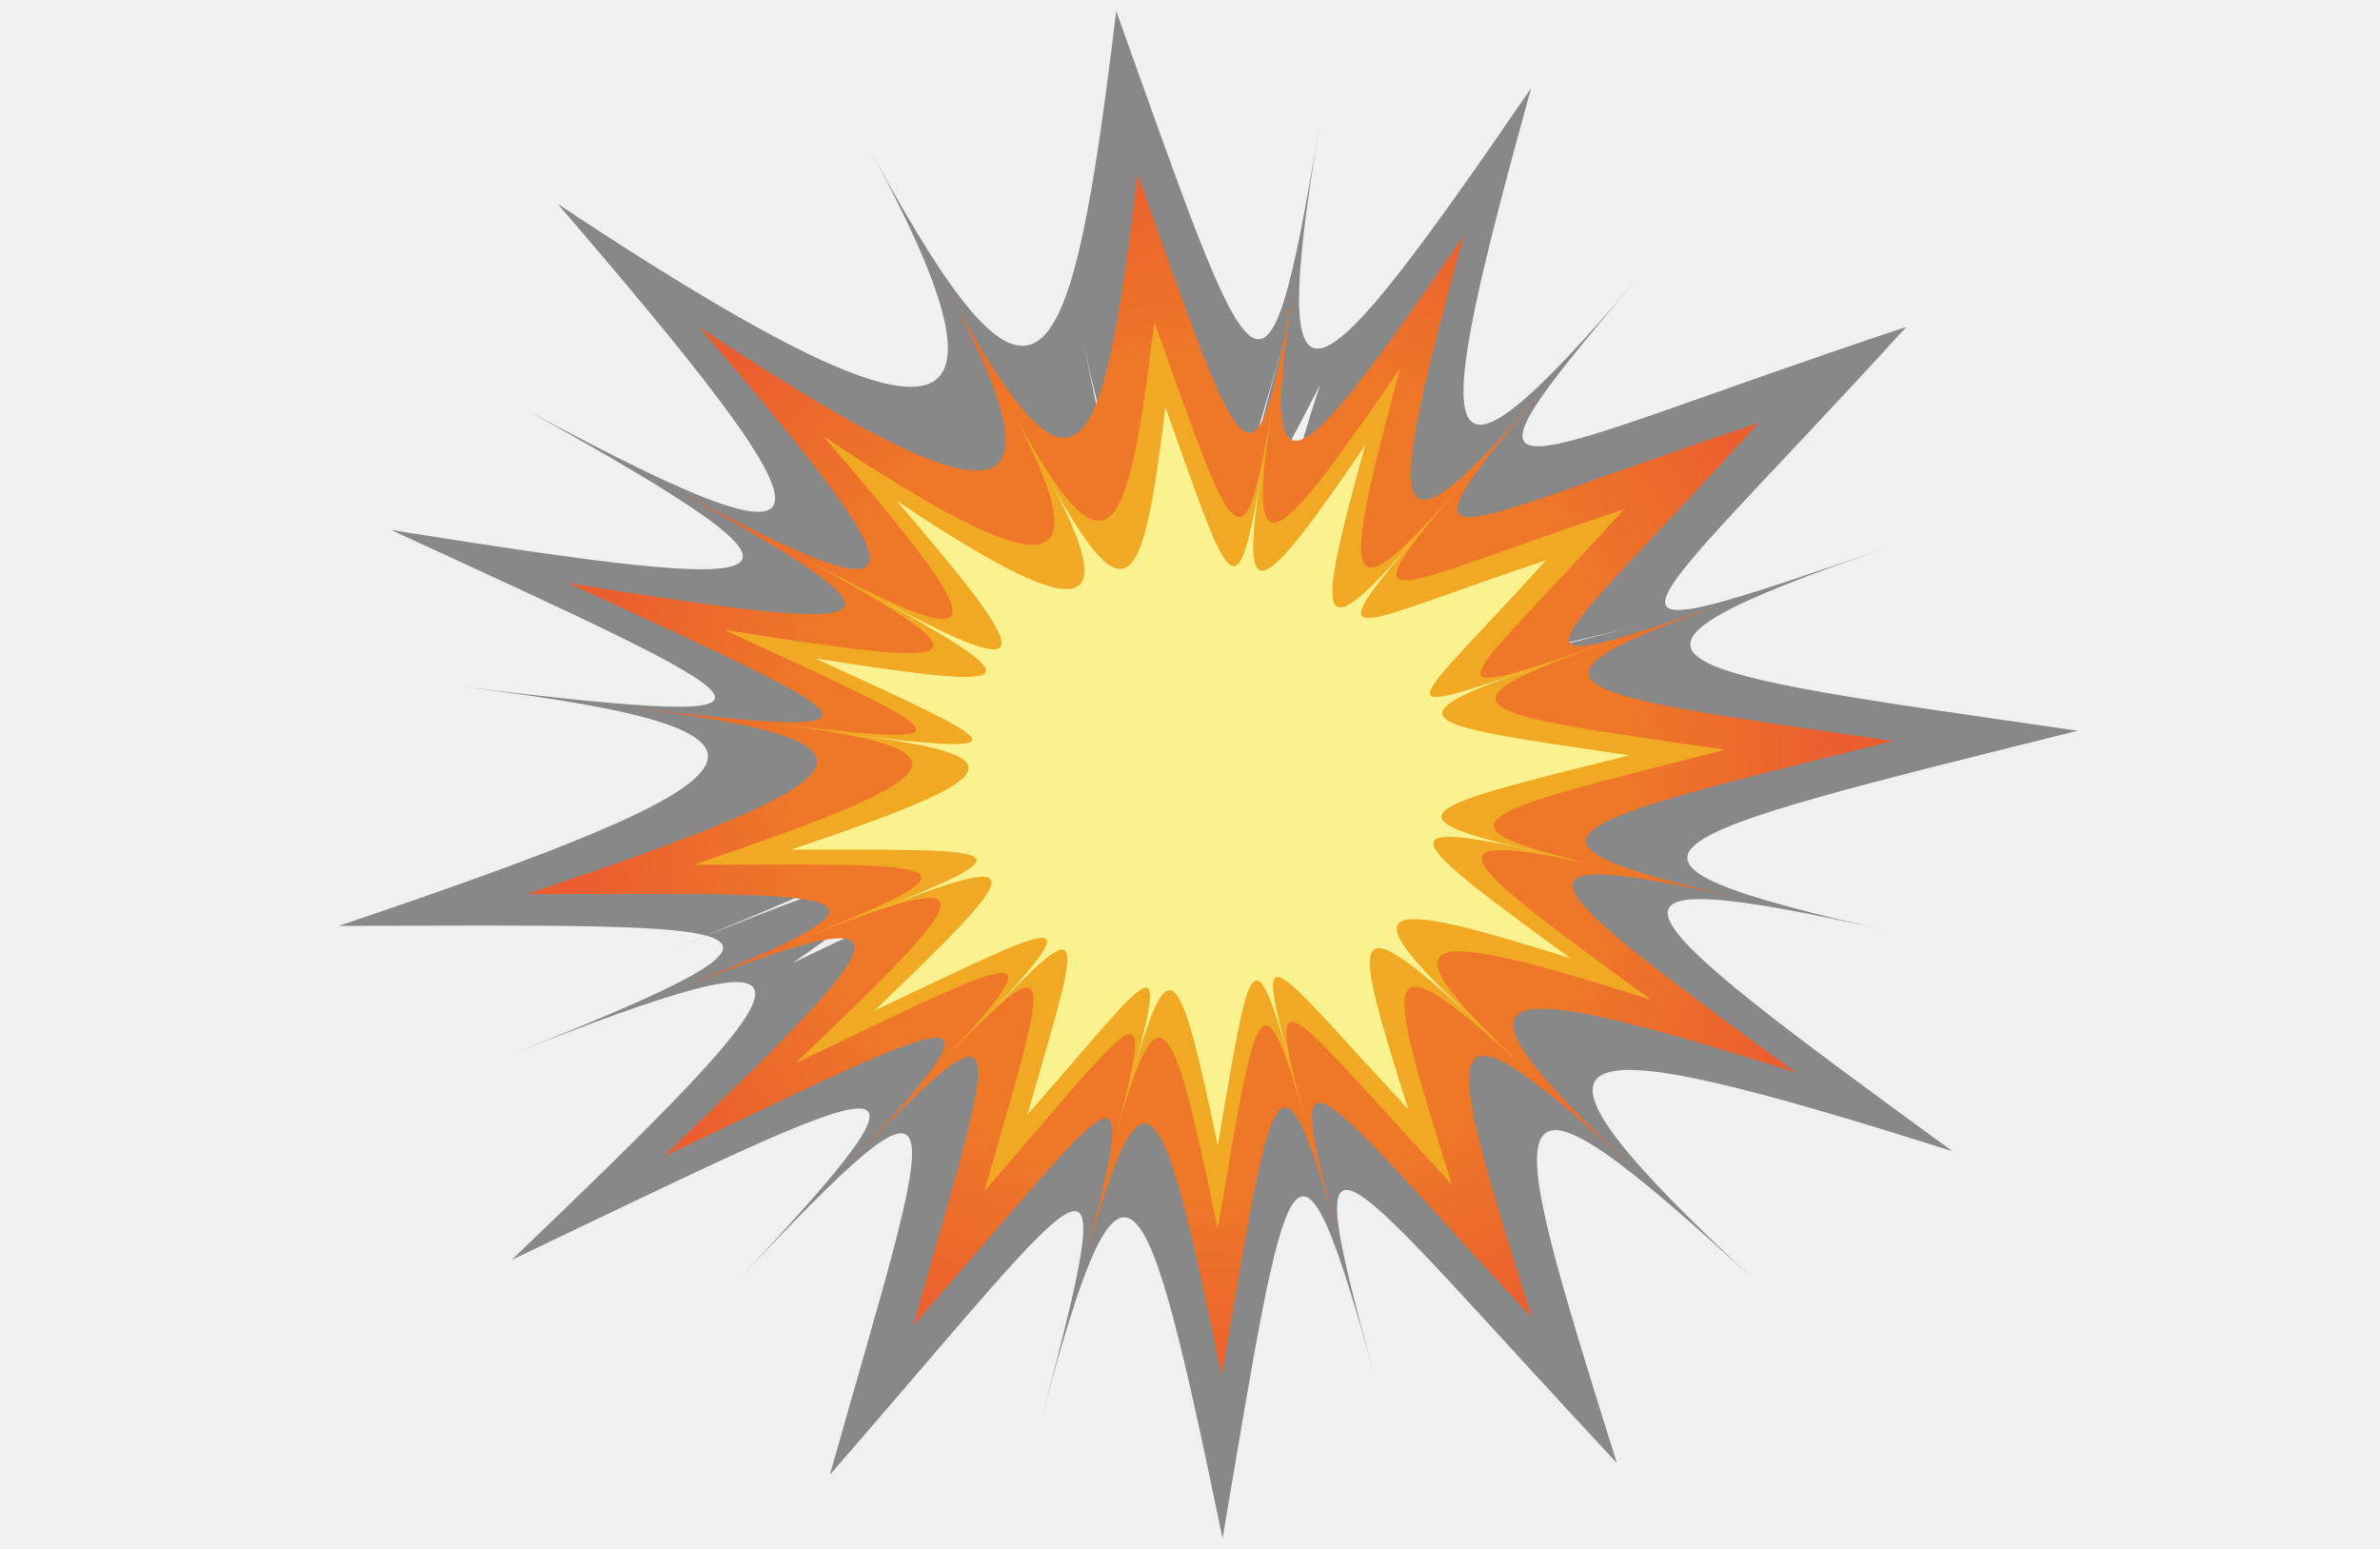
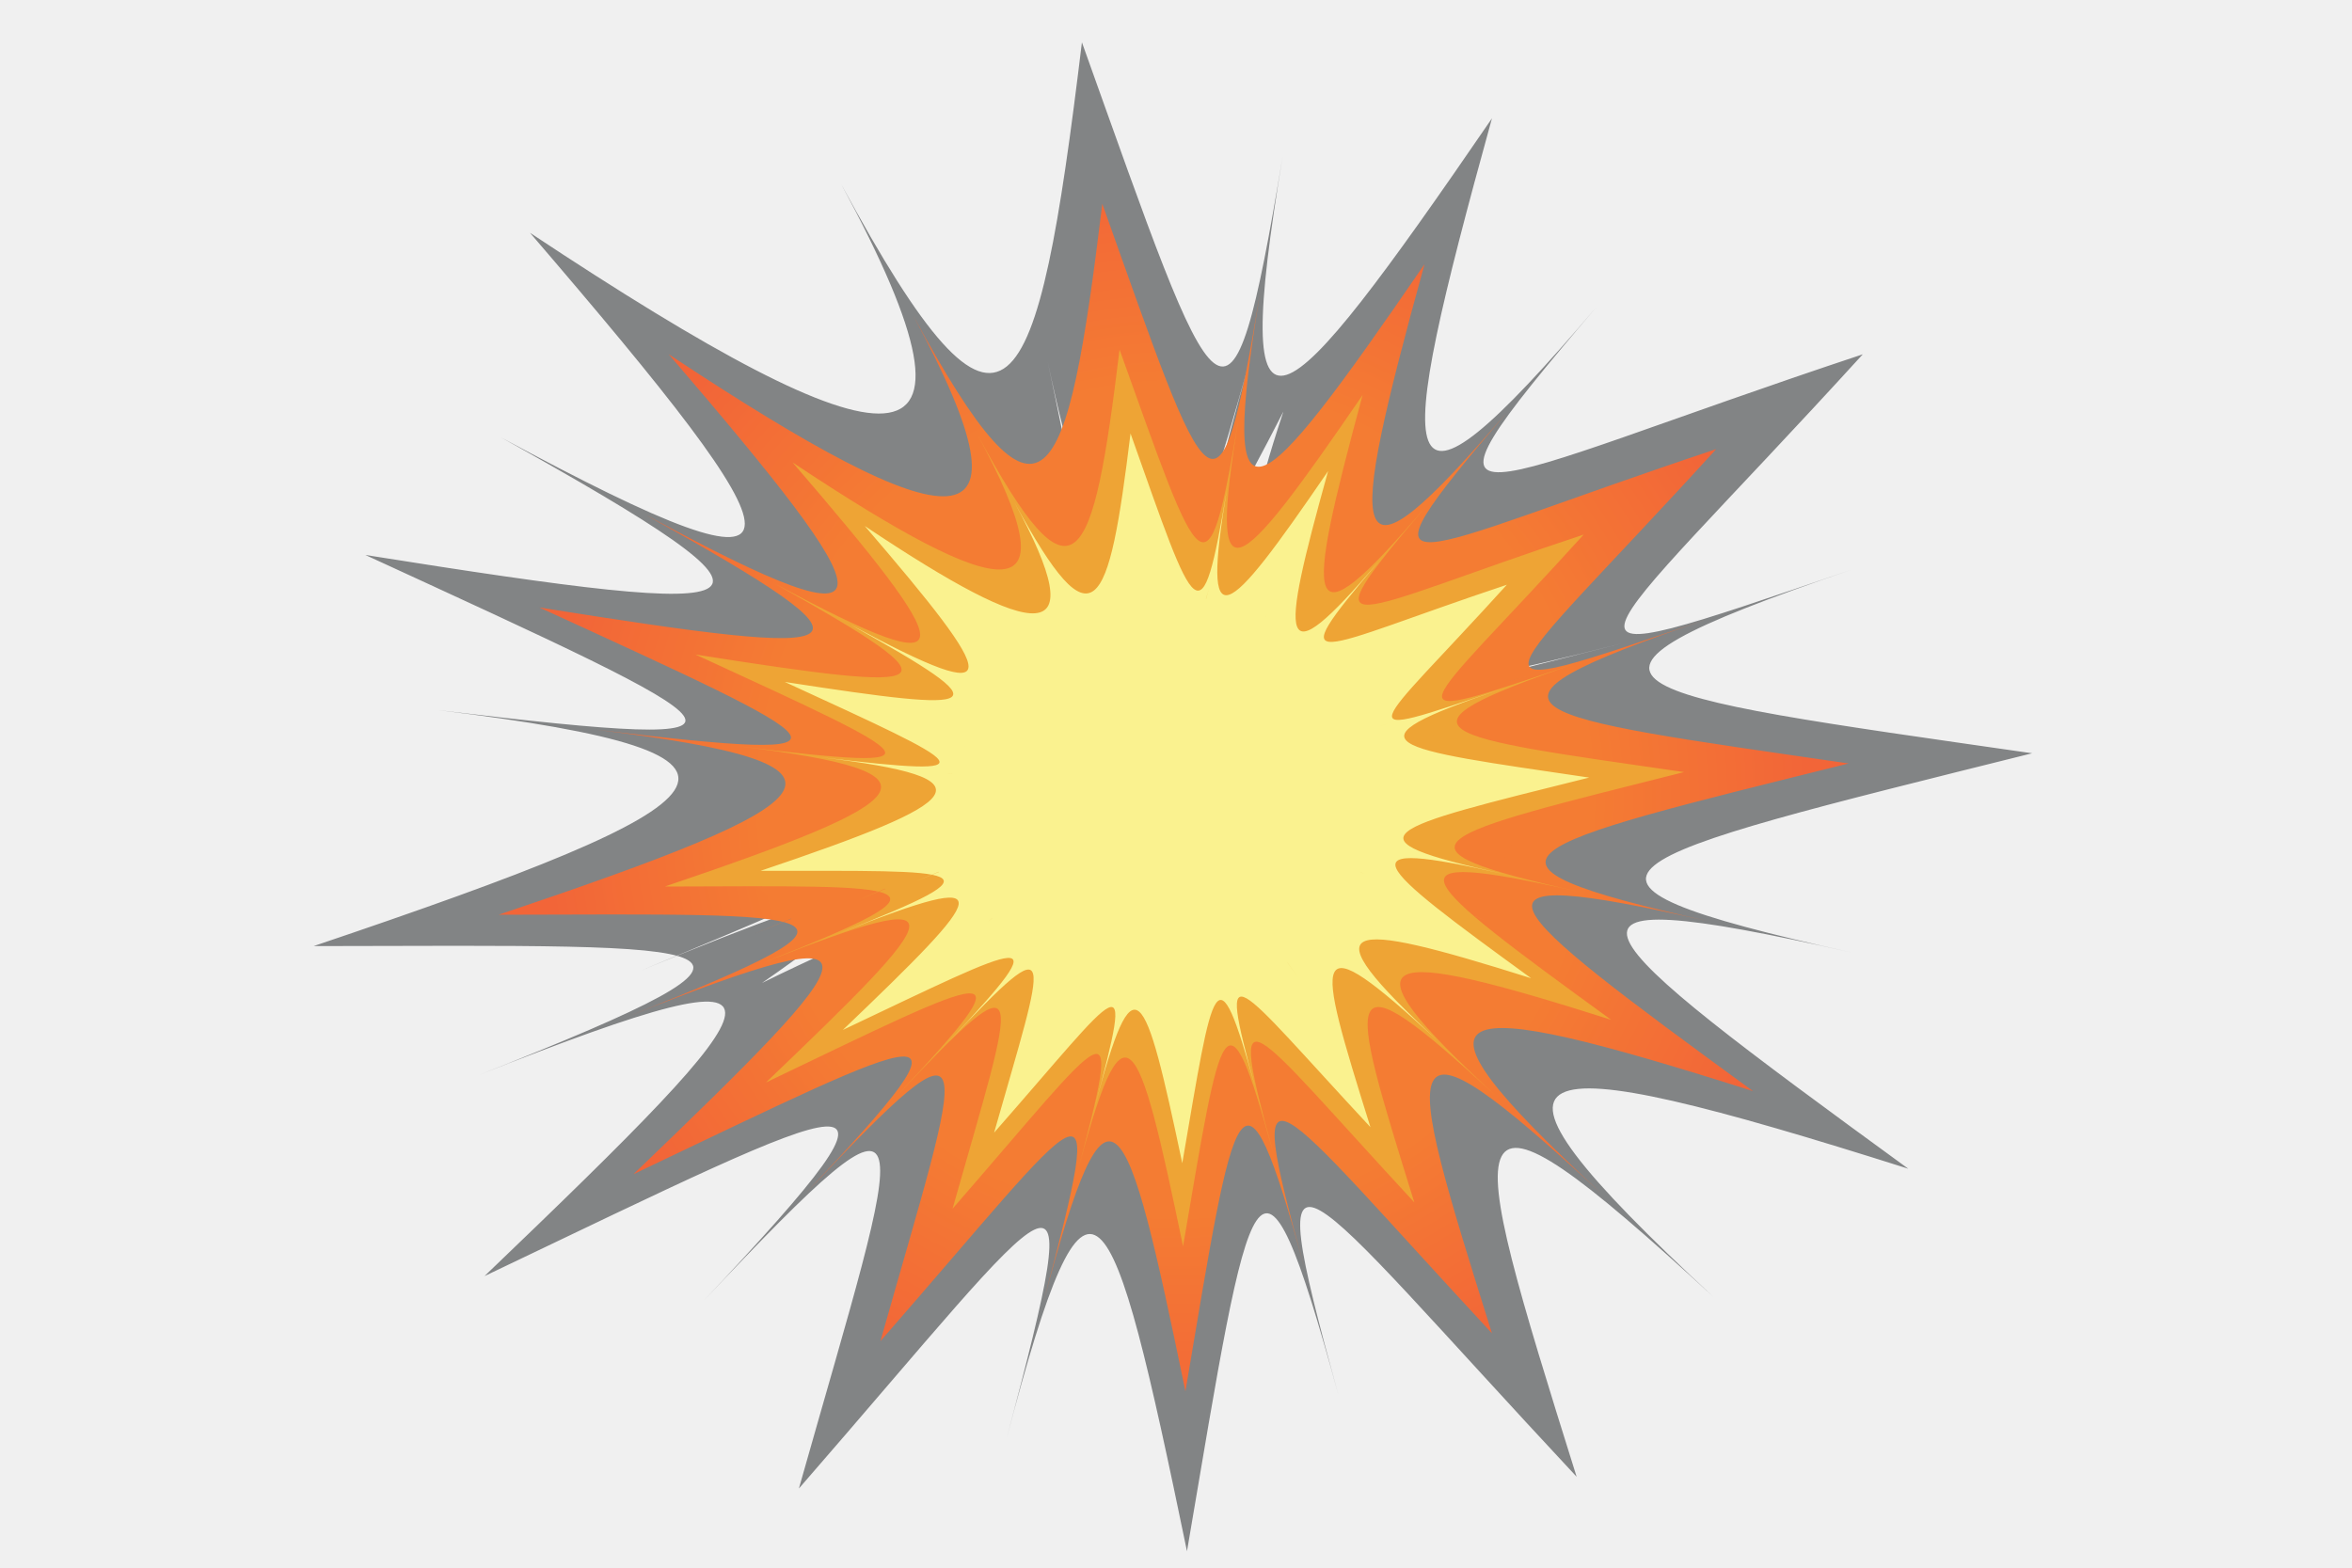
- <svg xmlns="http://www.w3.org/2000/svg" version="1.0" id="Calque_1" x="0" y="0" viewBox="0 0 300 195.2" style="enable-background:new 0 0 300 195.2" xml:space="preserve">
-   <style>.st4{fill:#f1a823}.st5{fill:#fcf18f}.st6{display:none}.st7{display:inline}.st8{fill:#3d3d3b}.st10,.st11,.st12{opacity:.25;fill:#fff;enable-background:new}.st11,.st12{fill:#222223}.st12{fill:#5d1b1b}.st13{fill:#aba9aa}.st14{fill:#e5e5e4}.st15{fill:#d7d6d6}.st17{fill:#6f6f6e}.st26{display:inline;opacity:.25;fill:#030405;enable-background:new}.st33{fill:#fff}</style>
-   <g id="Calque_2">
-     <g id="Calque_50">
-       <g id="fireDust">
-         <g id="explosion">
-           <g id="Calque_29_-_copie" style="opacity:.5">
-             <g id="cool_5_">
-               <g id="XMLID_378_">
-                 <path id="XMLID_379_" d="M261.9 92.1c-53.5-7.7-65.8-8.8-23.1-23.4-42.7 14.6-34.6 12.1 1.5-27.5-50.9 16.9-60.6 25.2-34-6-26.6 31.2-26.1 22.2-13.3-24.1-27.4 40-33.5 45.6-26.7 4.9-6.8 40.7-8.1 34.3-25.6-14.6-5.7 47.1-9.6 57.1-30.7 18.1 21.1 39 6.6 36.9-39.7 6.2 35.4 41.2 38.9 49.1-3.7 26.1 40.5 22.6 36.1 23.5-17.3 15 49.1 22.6 56 25.4 9.3 19.8 46.7 5.7 38.9 11.6-15.9 30.1 54.3-.1 65.2-1 21.2 16.4 44-17.4 39.2-11.3.6 25.7 48.8-23.3 57.8-28.6 28 3.1 29.8-31.6 25.7-24.1 12.1 24 34-39.1 37.2-46.8 26.5-6.4 10.6-40.4 13.3-32.5 23 14.4 8.2-48.2 9-57.6 19.3-20-10.4-37.7-5.8-28.3 30.4 10.5-14.7-46.9-16.7-54.4 17.5-22.9-34.1-31.6-25.7-32.4 24.8-16.4-42.4-30.9-50.2-37.3-7.3-27.6-42.6-9.5-31.8-11.7 23.1-25.4zm-59.6 5.6c-27.4-2-29.2-.9-3.9 8.2-25.5-2.9-24.7-.4 4.3 11.8-27.6-11.8-35.7-11.1-17.9 9.5-19.5-12.6-18.6-7.7.2 17.7-18.7-25.4-20-28.6-15.7-5.3-17.6-22.2-19.7-19.4-17.4 6.7-2.3-26.1-2.8-29.4-11.3-6.8-2-22.8-3-19.9-12.3 5.5 9.4-25.4 8.9-30.8-7.7-13.6 9.9-20.2 4.5-19.1-17.4-.8 21.9-18.2 22.8-22-3.3-9.2 21-14.6 15.8-14.5-15.4-1.6 31.2-12.9 37.1-15.7 13.7-13.5 25.4-10.1 21.6-13.8-5.6-15 27.2 1.3 33.2 2 18-6.9 21.3.5 18-3-.4-15.2 18.5 12.2 26.5 13.3 22.2-4.6 10.6 11.2 9.4 3.1 3.9-22.6 5.5 25.7 9.4 30.3 15.3 8.5 1.7 21.3 3.1 17.5 10.4-8.1-7.2 25.6-6.9 28.2 4.4 6.1-7.6 22.9-3.9 22.9 10.9.8-14.8 22.1-19.3 25.8-2.2 12.6-10.3 18.5-2 18.1 23.1 4.5-25.1 13.7-25.7 17.1 2.1 8.1-24.6 10.2-21.4 11.4 9.6 3.5-30.9 7.9-36.8 8.6-12.3 6.6-25.4 7-25.2 9.9 4.7 13.1z" style="fill:#1f1f1f" />
-               </g>
-             </g>
-           </g>
-           <g id="Calque_29_-_copie_1_">
-             <g id="cool_1_">
-               <g id="XMLID_22_">
-                 <radialGradient id="XMLID_2_" cx="172.287" cy="107.295" r="80.542" gradientTransform="matrix(.9985 .05542 .05542 -.9985 -25.15 195.522)" gradientUnits="userSpaceOnUse">
-                   <stop offset=".657" style="stop-color:#ee7728" />
-                   <stop offset="1" style="stop-color:#eb5d2f" />
-                 </radialGradient>
-                 <path id="XMLID_23_" d="M238.6 93.4c-42-6.1-51.7-6.9-18.1-18.4-33.6 11.5-27.2 9.5 1.2-21.7-40 13.3-47.6 19.9-26.7-4.7-20.9 24.5-20.5 17.4-10.5-18.9-21.6 31.5-26.3 35.9-21 3.8-5.3 32-6.4 27-20.1-11.5-4.5 37-7.5 44.9-24.1 14.3 16.6 30.7 5.2 29-31.2 4.9 27.8 32.4 30.6 38.6-2.9 20.5 31.9 17.8 28.4 18.5-13.6 11.8 38.6 17.7 44 20 7.3 15.6 36.7 4.5 30.6 9.1-12.5 23.6 42.7-.1 51.3-.8 16.7 12.9 34.6-13.7 30.8-8.9.5 20.2 38.4-18.3 45.5-22.5 22 2.4 23.5-24.9 20.2-18.9 9.5 18.9 26.8-30.7 29.2-36.8 20.8-5 8.4-31.8 10.5-25.5 18.1 11.4 6.4-37.9 7.1-45.3 15.2-15.7-8.2-29.6-4.5-22.3 23.9 8.3-11.6-36.9-13.1-42.8 13.8-18-26.8-24.8-20.2-25.5 19.5-12.9-33.3-24.3-39.4-29.3-5.8-21.7-33.7-7.6-25.2-9.4 18-20.1zm-46.9 4.3c-21.5-1.6-23-.7-3 6.4-20-2.2-19.4-.3 3.4 9.3-21.7-9.3-28.1-8.7-14.1 7.5-15.3-9.9-14.6-6 .1 13.9-14.7-20-15.7-22.5-12.3-4.1-13.8-17.5-15.5-15.3-13.7 5.3-1.8-20.5-2.2-23.1-8.9-5.4-1.6-17.9-2.3-15.7-9.7 4.3 7.4-20 7-24.2-6.1-10.7 7.8-15.9 3.5-15-13.7-.6 17.2-14.3 17.9-17.3-2.6-7.2 16.5-11.5 12.4-11.4-12.1-1.3 24.5-10.1 29.2-12.4 10.8-10.6 20-7.9 17-10.8-4.4-11.8 21.4 1 26.1 1.6 14.2-5.4 16.8.4 14.2-2.4-.3-12 14.5 9.6 20.8 10.4 17.5-3.6 8.3 8.8 7.4 2.4 3.1-17.8 4.4 20.2 7.4 23.8 12 6.7 1.3 16.7 2.4 13.8 8.1-6.3-5.7 20.1-5.4 22.2 3.4 4.8-5.9 18-3.1 18 8.5.7-11.6 17.4-15.2 20.3-1.7 9.9-8.1 14.5-1.6 14.3 18.1 3.5-19.8 10.7-20.2 13.5 1.7 6.4-19.3 8-16.8 8.9 7.5 2.7-24.3 6.2-28.9 6.7-9.7 5.2-19.8 5.5-19.6 7.7 3.9 10.2z" style="fill:url(#XMLID_2_)" />
-               </g>
-             </g>
-             <path id="XMLID_19_" style="fill:#ee7728" d="m107.5 116.9-8.9-8.5 17.5-36.5 25.5-20.6 30.2 8.8 21.6 15.1 5.4 22.2-13.9 27.3-13.5 10.5-19.6 2.3-23.5-3.5z" />
-           </g>
-           <g id="Calque_22_-_copie_3_1_">
-             <g id="cool_4_">
-               <g id="XMLID_375_">
-                 <path id="XMLID_376_" class="st4" d="M217.5 94.5c-31.8-4.6-39-5.2-13.7-13.9-25.4 8.6-20.5 7.2.9-16.4-30.2 10-35.9 15-20.2-3.5-15.8 18.5-15.4 13.1-8-14.3-16.3 23.8-19.8 27-15.8 2.9-4 24.2-4.8 20.3-15.2-8.7-3.4 28-5.7 33.9-18.2 10.7 12.5 23.1 3.9 21.9-23.5 3.7 21 24.4 23.1 29.1-2.2 15.5 24.1 13.4 21.4 13.9-10.3 8.9 29.1 13.4 33.2 15.1 5.5 11.7 27.7 3.4 23.1 6.9-9.4 17.9 32.2-.1 38.7-.6 12.6 9.7 26.1-10.3 23.3-6.7.3 15.3 29-13.9 34.3-17 16.6 1.8 17.7-18.8 15.3-14.3 7.2 14.3 20.2-23.2 22.1-27.8 15.7-3.8 6.3-24 7.9-19.3 13.7 8.6 4.9-28.7 5.4-34.2 11.5-11.9-6.1-22.4-3.4-16.8 18 6.3-8.7-27.9-9.9-32.3 10.4-13.6-20.3-18.7-15.2-19.2 14.7-9.7-25.2-18.3-29.8-22.1-4.4-16.4-25.2-5.6-18.7-6.9 13.8-15.1zm-35.3 3.3c-16.2-1.1-17.3-.6-2.3 4.9-15.1-1.7-14.6-.2 2.5 7-16.3-7-21.2-6.5-10.6 5.7-11.6-7.5-11.1-4.5.1 10.5-11.1-15.1-11.9-17-9.3-3.1-10.5-13.2-11.7-11.5-10.3 3.9-1.4-15.5-1.7-17.4-6.7-4.1-1.2-13.6-1.7-11.8-7.3 3.3 5.6-15.1 5.2-18.3-4.6-8.1 5.8-12 2.7-11.3-10.4-.5 13-10.8 13.5-13.1-2-5.5 12.5-8.6 9.4-8.6-9.1-1 18.5-7.7 22-9.4 8.1-8 15.1-6 12.8-8.2-3.4-8.9 16.1.7 19.7 1.2 10.7-4 12.7.3 10.7-1.8-.3-9.1 11 7.3 15.7 7.9 13.2-2.7 6.3 6.7 5.6 1.9 2.4-13.4 3.3 15.3 5.6 17.9 9.1 5 1 12.7 1.9 10.4 6.2-4.8-4.3 15.2-4.1 16.7 2.6 3.6-4.5 13.6-2.3 13.6 6.5.5-8.8 13.1-11.4 15.3-1.3 7.5-6.1 11-1.2 10.8 13.7 2.7-14.9 8.1-15.3 10.2 1.2 4.8-14.6 6.1-12.6 6.7 5.7 2-18.4 4.7-21.9 5.1-7.3 3.9-15.1 4.4-14.9 6 2.9 7.9z" />
-               </g>
-             </g>
-             <path id="XMLID_374_" class="st4" d="m118.6 112.3-6.7-6.4 13.2-27.6 19.3-15.6 22.7 6.7 16.3 11.5 4.1 16.7-10.5 20.6-10.2 7.9-14.7 1.7-17.8-2.7z" />
-           </g>
-           <g id="Calque_22_-_copie_3">
-             <g id="cool_3_">
-               <g id="XMLID_358_">
-                 <path id="XMLID_359_" class="st5" d="M205.4 95.2c-25.8-3.8-31.8-4.3-11.2-11.3-20.6 7-16.7 5.9.7-13.3-24.6 8.2-29.2 12.2-16.4-2.9-12.9 15.1-12.6 10.7-6.4-11.6-13.2 19.3-16.2 22-12.9 2.3-3.3 19.7-3.9 16.6-12.3-7.1-2.8 22.8-4.6 27.6-14.8 8.8 10.2 18.8 3.2 17.9-19.1 3 17.1 19.9 18.8 23.7-1.8 12.6 19.6 10.9 17.5 11.3-8.4 7.3 23.7 10.9 27.1 12.3 4.5 9.6 22.5 2.7 18.8 5.6-7.6 14.5 26.2 0 31.5-.5 10.2 7.9 21.2-8.4 18.9-5.4.3 12.4 23.6-11.2 27.9-13.8 13.5 1.5 14.4-15.3 12.4-11.6 5.8 11.6 16.5-18.8 18-22.6 12.8-3.1 5.1-19.5 6.4-15.7 11.2 7 4-23.3 4.3-27.8 9.3-9.7-5-18.2-2.8-13.7 14.7 5.1-7.1-22.7-8-26.3 8.5-11.1-16.5-15.3-12.4-15.6 12-7.9-20.5-14.9-24.2-18-3.5-13.3-20.8-4.6-15.6-5.7 10.9-12.3zm-28.8 2.7c-13.2-1-14.1-.5-1.9 3.9-12.3-1.4-11.9-.2 2.1 5.7-13.3-5.7-17.3-5.3-8.6 4.6-9.4-6.1-9-3.7.1 8.6-9.1-12.3-9.6-13.8-7.6-2.6-8.5-10.8-9.5-9.4-8.4 3.2-1.1-12.6-1.4-14.2-5.5-3.3-.9-11-1.4-9.6-6 2.6 4.6-12.3 4.3-14.9-3.7-6.6 4.8-9.7 2.2-9.2-8.4-.4 10.6-8.8 11-10.6-1.6-4.4 10.2-7.1 7.6-7-7.5-.8 15-6.2 17.9-7.6 6.6-6.5 12.2-4.9 10.4-6.6-2.8-7.2 13.1.6 16.1 1 8.7-3.3 10.3.2 8.7-1.5-.2-7.4 8.9 5.9 12.8 6.4 10.7-2.2 5.1 5.4 4.6 1.5 1.9-10.9 2.6 12.4 4.5 14.6 7.4 4.1.8 10.3 1.5 8.5 5-3.9-3.5 12.4-3.3 13.6 2.1 2.9-3.6 11-1.9 11.1 5.3.4-7.1 10.7-9.3 12.5-1.1 6.1-5 8.9-1 8.8 11.1 2.2-12.1 6.6-12.4 8.3 1 3.9-11.8 4.9-10.3 5.5 4.6 1.7-14.9 3.8-17.8 4.1-5.9 3.2-11.9 3.5-11.8 4.8 2.6 6.4z" />
-               </g>
-             </g>
-             <path id="XMLID_348_" class="st5" d="m124.9 109.6-5.4-5.2L130.2 82l15.7-12.7 18.5 5.4 13.3 9.4 3.3 13.6-8.5 16.8-8.3 6.4-12 1.4-14.5-2.2z" />
+ <svg xmlns="http://www.w3.org/2000/svg" version="1.1" id="Layer_1" x="0" y="0" viewBox="0 0 300 200" style="enable-background:new 0 0 300 200" xml:space="preserve">
+   <style>.st4{fill:#eea435}.st5{fill:#faf28f}</style>
+   <g id="fireDust">
+     <g id="explosion">
+       <g id="Calque_29_-_copie" style="opacity:.5">
+         <g id="cool_5_">
+           <g id="XMLID_378_">
+             <path id="XMLID_379_" d="M259.2 96.1c-53.5-7.7-65.8-8.8-23.1-23.4-42.7 14.6-34.6 12.1 1.5-27.5-50.9 16.9-60.6 25.2-34-6-26.6 31.2-26.1 22.2-13.3-24.1-27.4 40-33.5 45.6-26.7 4.9-6.8 40.7-8.1 34.3-25.6-14.6-5.7 47.1-9.6 57.1-30.7 18.1 21.1 39 6.6 36.9-39.7 6.2 35.4 41.2 38.9 49.1-3.7 26.1 40.5 22.6 36.1 23.5-17.3 15 49.1 22.6 56 25.4 9.3 19.8 46.7 5.7 38.9 11.6-15.9 30.1 54.3-.1 65.2-1 21.2 16.4 44-17.4 39.2-11.3.6 25.7 48.8-23.3 57.8-28.6 28 3.1 29.8-31.6 25.7-24.1 12.1 24 34-39.1 37.2-46.8 26.5-6.4 10.6-40.4 13.3-32.5 23 14.4 8.2-48.2 9-57.6 19.3-20-10.4-37.7-5.8-28.3 30.4 10.5-14.7-46.9-16.7-54.4 17.5-22.9-34.1-31.6-25.7-32.4 24.8-16.4-42.4-30.9-50.2-37.3-7.3-27.6-42.7-9.5-31.8-11.7 23.1-25.4zm-59.6 5.6c-27.4-2-29.2-.9-3.9 8.2-25.5-2.9-24.7-.4 4.3 11.8-27.6-11.8-35.7-11.1-17.9 9.5-19.5-12.6-18.6-7.7.2 17.7-18.7-25.4-20-28.6-15.7-5.3-17.6-22.2-19.7-19.4-17.4 6.7-2.3-26.1-2.8-29.4-11.3-6.8-2-22.8-3-19.9-12.3 5.5 9.4-25.4 8.9-30.8-7.7-13.6 9.9-20.2 4.5-19.1-17.4-.8 21.9-18.2 22.8-22-3.3-9.2 21-14.6 15.8-14.5-15.4-1.6 31.2-12.9 37.1-15.7 13.7-13.5 25.4-10.1 21.6-13.8-5.6-15 27.2 1.3 33.2 2 18-6.9 21.3.5 18-3-.4-15.2 18.5 12.2 26.5 13.3 22.2-4.6 10.6 11.2 9.4 3.1 3.9-22.6 5.5 25.7 9.4 30.3 15.3 8.5 1.7 21.3 3.1 17.5 10.4-8.1-7.2 25.6-6.9 28.2 4.4 6.1-7.6 22.9-3.9 22.9 10.9.8-14.8 22.1-19.3 25.8-2.2 12.6-10.3 18.5-2 18.1 23.1 4.5-25.1 13.7-25.7 17.1 2.1 8.1-24.6 10.2-21.4 11.4 9.6 3.5-30.9 7.9-36.8 8.6-12.3 6.6-25.4 7-25.2 9.9 4.7 13.1z" style="fill:#13171a" />
          </g>
        </g>
+       </g>
+       <g id="Calque_29_-_copie_1_">
+         <g id="cool_1_">
+           <g id="XMLID_22_">
+             <radialGradient id="XMLID_2_" cx="154.75" cy="101.625" r="80.556" gradientTransform="matrix(.9985 .05542 -.05542 .9985 1.065 -8.034)" gradientUnits="userSpaceOnUse">
+               <stop offset=".657" style="stop-color:#f47c33" />
+               <stop offset="1" style="stop-color:#f26538" />
+             </radialGradient>
+             <path id="XMLID_23_" d="M235.8 97.4c-42-6.1-51.7-6.9-18.1-18.4-33.6 11.5-27.2 9.5 1.2-21.7-40 13.3-47.6 19.9-26.7-4.7-20.9 24.5-20.5 17.4-10.5-18.9-21.6 31.5-26.3 35.9-21 3.8-5.3 32-6.4 27-20.1-11.5-4.5 37-7.5 44.9-24.1 14.3 16.6 30.7 5.2 29-31.2 4.9 27.8 32.4 30.6 38.6-2.9 20.5 31.9 17.8 28.4 18.5-13.6 11.8 38.6 17.7 44 20 7.3 15.6 36.7 4.5 30.6 9.1-12.5 23.6 42.7-.1 51.3-.8 16.7 12.9 34.6-13.7 30.8-8.9.5 20.2 38.4-18.3 45.5-22.5 22 2.4 23.5-24.9 20.2-18.9 9.5 18.9 26.8-30.7 29.2-36.8 20.8-5 8.4-31.8 10.5-25.5 18.1 11.4 6.4-37.9 7.1-45.3 15.2-15.7-8.2-29.6-4.5-22.3 23.9 8.3-11.6-36.9-13.1-42.8 13.8-18-26.8-24.8-20.2-25.5 19.5-12.9-33.3-24.3-39.4-29.3-5.8-21.7-33.7-7.6-25.1-9.4 18-20.1zm-46.8 4.3c-21.5-1.6-23-.7-3 6.4-20-2.2-19.4-.3 3.4 9.3-21.7-9.3-28.1-8.7-14.1 7.5-15.3-9.9-14.6-6 .1 13.9-14.7-20-15.7-22.5-12.3-4.1-13.8-17.5-15.5-15.3-13.7 5.3-1.8-20.5-2.2-23.1-8.9-5.4-1.6-17.9-2.3-15.7-9.7 4.3 7.4-20 7-24.2-6.1-10.7 7.8-15.9 3.5-15-13.7-.6 17.2-14.3 17.9-17.3-2.6-7.2 16.5-11.5 12.4-11.4-12.1-1.3 24.5-10.1 29.2-12.4 10.8-10.6 20-7.9 17-10.8-4.4-11.8 21.4 1 26.1 1.6 14.2-5.4 16.8.4 14.2-2.4-.3-12 14.5 9.6 20.8 10.4 17.5-3.6 8.3 8.8 7.4 2.4 3.1-17.8 4.4 20.2 7.4 23.8 12 6.7 1.3 16.7 2.4 13.8 8.1-6.3-5.7 20.1-5.4 22.2 3.4 4.8-5.9 18-3.1 18 8.5.7-11.6 17.4-15.2 20.3-1.7 9.9-8.1 14.5-1.6 14.3 18.1 3.5-19.8 10.7-20.2 13.5 1.7 6.4-19.3 8-16.8 8.9 7.5 2.7-24.3 6.2-28.9 6.7-9.7 5.2-19.8 5.5-19.6 7.7 3.9 10.2z" style="fill:url(#XMLID_2_)" />
+           </g>
+         </g>
+         <path id="XMLID_19_" style="fill:#f47c33" d="m104.8 120.9-8.9-8.5 17.5-36.5 25.5-20.6 30.2 8.8 21.6 15.1 5.3 22.2-13.8 27.3-13.6 10.5-19.5 2.3-23.5-3.5z" />
+       </g>
+       <g id="Calque_22_-_copie_3_1_">
+         <g id="cool_4_">
+           <g id="XMLID_375_">
+             <path id="XMLID_376_" class="st4" d="M214.8 98.5c-31.8-4.6-39-5.2-13.7-13.9-25.4 8.6-20.5 7.2.9-16.4-30.2 10-35.9 15-20.2-3.5-15.8 18.5-15.4 13.1-8-14.3-16.3 23.8-19.8 27-15.8 2.9-4 24.2-4.8 20.3-15.2-8.7-3.4 28-5.7 33.9-18.2 10.7 12.5 23.1 3.9 21.9-23.5 3.7 21 24.4 23.1 29.1-2.2 15.5 24.1 13.5 21.5 14-10.2 9 29.1 13.4 33.2 15.1 5.5 11.7 27.7 3.4 23.1 6.9-9.4 17.9 32.2-.1 38.7-.6 12.6 9.7 26.1-10.3 23.3-6.7.3 15.3 29-13.9 34.3-17 16.6 1.8 17.7-18.8 15.3-14.3 7.2 14.3 20.2-23.2 22.1-27.8 15.7-3.8 6.3-24 7.9-19.3 13.7 8.6 4.9-28.7 5.4-34.2 11.5-11.9-6.1-22.4-3.4-16.8 18 6.3-8.7-27.9-9.9-32.3 10.4-13.6-20.3-18.7-15.2-19.2 14.7-9.7-25.2-18.3-29.8-22.1-4.4-16.4-25.4-5.7-18.9-7 13.7-15.2zm-35.3 3.3c-16.2-1.1-17.3-.6-2.3 4.9-15.1-1.7-14.6-.2 2.5 7-16.3-7-21.2-6.5-10.6 5.7-11.6-7.5-11.1-4.5.1 10.5-11.1-15.1-11.9-17-9.3-3.1-10.5-13.2-11.7-11.5-10.3 3.9-1.4-15.5-1.7-17.4-6.7-4.1-1.2-13.6-1.7-11.8-7.3 3.3 5.6-15.1 5.2-18.3-4.6-8.1 5.8-12 2.7-11.3-10.4-.5 13-10.8 13.5-13.1-2-5.5 12.5-8.6 9.4-8.6-9.1-1 18.5-7.7 22-9.4 8.1-8 15.1-6 12.8-8.2-3.4-8.9 16.1.7 19.7 1.2 10.7-4 12.7.3 10.7-1.8-.3-9.1 11 7.3 15.7 7.9 13.2-2.7 6.3 6.7 5.6 1.9 2.4-13.4 3.3 15.3 5.6 17.9 9.1 5 1 12.7 1.9 10.4 6.2-4.8-4.3 15.2-4.1 16.7 2.6 3.6-4.5 13.6-2.3 13.6 6.5.5-8.8 13.1-11.4 15.3-1.3 7.5-6.1 11-1.2 10.8 13.7 2.7-14.9 8.1-15.3 10.2 1.2 4.8-14.6 6.1-12.6 6.7 5.7 2-18.4 4.7-21.9 5.1-7.3 3.9-15.1 4.4-14.9 6 2.9 7.9z" />
+           </g>
+         </g>
+         <path id="XMLID_374_" class="st4" d="m115.9 116.2-6.7-6.3 13.2-27.6 19.3-15.6 22.7 6.7 16.3 11.5 4.1 16.7-10.5 20.6-10.2 7.9-14.7 1.7-17.8-2.7z" />
+       </g>
+       <g id="Calque_22_-_copie_3">
+         <g id="cool_3_">
+           <g id="XMLID_358_">
+             <path id="XMLID_359_" class="st5" d="M202.7 99.2c-25.8-3.8-31.8-4.3-11.2-11.3-20.6 7-16.7 5.9.7-13.3-24.6 8.2-29.2 12.2-16.4-2.9-12.9 15.1-12.6 10.7-6.4-11.6-13.2 19.3-16.2 22-12.9 2.3-3.3 19.7-3.9 16.6-12.3-7.1-2.8 22.8-4.6 27.6-14.8 8.8 10.2 18.8 3.2 17.9-19.1 3 17.1 19.9 18.8 23.7-1.8 12.6C128.1 90.6 126 91 100.1 87c23.7 10.9 27.1 12.3 4.5 9.6 22.5 2.7 18.8 5.6-7.6 14.5 26.2 0 31.5-.5 10.2 7.9 21.2-8.4 18.9-5.4.3 12.4 23.6-11.2 27.9-13.8 13.5 1.5 14.4-15.3 12.4-11.6 5.8 11.6 16.5-18.8 18-22.6 12.8-3.1 5.1-19.5 6.4-15.7 11.2 7 4-23.3 4.3-27.8 9.3-9.7-5-18.2-2.8-13.7 14.7 5.1-7.1-22.7-8-26.3 8.5-11.1-16.5-15.3-12.4-15.6 12-7.9-20.5-14.9-24.2-18-3.5-13.3-20.8-4.6-15.6-5.7 10.9-12.3zm-28.8 2.7c-13.2-1-14.1-.5-1.9 3.9-12.3-1.4-11.9-.2 2.1 5.7-13.3-5.7-17.3-5.3-8.6 4.6-9.4-6.1-9-3.7.1 8.6-9.1-12.3-9.6-13.8-7.6-2.6-8.5-10.8-9.5-9.4-8.4 3.2-1.1-12.6-1.4-14.2-5.5-3.3-.9-11-1.4-9.6-6 2.6 4.6-12.3 4.3-14.9-3.7-6.6 4.8-9.7 2.2-9.2-8.4-.4 10.6-8.8 11-10.6-1.6-4.4 10.2-7.1 7.6-7-7.5-.8 15-6.2 17.9-7.6 6.6-6.5 12.2-4.9 10.4-6.6-2.8-7.2 13.1.6 16.1 1 8.7-3.3 10.3.2 8.7-1.5-.2-7.4 8.9 5.9 12.8 6.4 10.7-2.2 5.1 5.4 4.6 1.5 1.9-10.9 2.6 12.4 4.5 14.6 7.4 4.1.8 10.3 1.5 8.5 5-3.9-3.5 12.4-3.3 13.6 2.1 2.9-3.6 11-1.9 11.1 5.3.4-7.1 10.7-9.3 12.5-1.1 6.1-5 8.9-1 8.8 11.1 2.2-12.1 6.6-12.4 8.3 1 3.9-11.8 4.9-10.3 5.5 4.6 1.7-14.9 3.8-17.8 4.1-5.9 3.2-11.9 3.5-11.8 4.8 2.6 6.4z" />
+           </g>
+         </g>
+         <path id="XMLID_348_" class="st5" d="m122.2 113.6-5.4-5.2L127.5 86l15.7-12.7 18.5 5.4L175 88l3.3 13.7-8.5 16.8-8.3 6.4-12 1.4-14.5-2.2z" />
      </g>
    </g>
  </g>
</svg>
